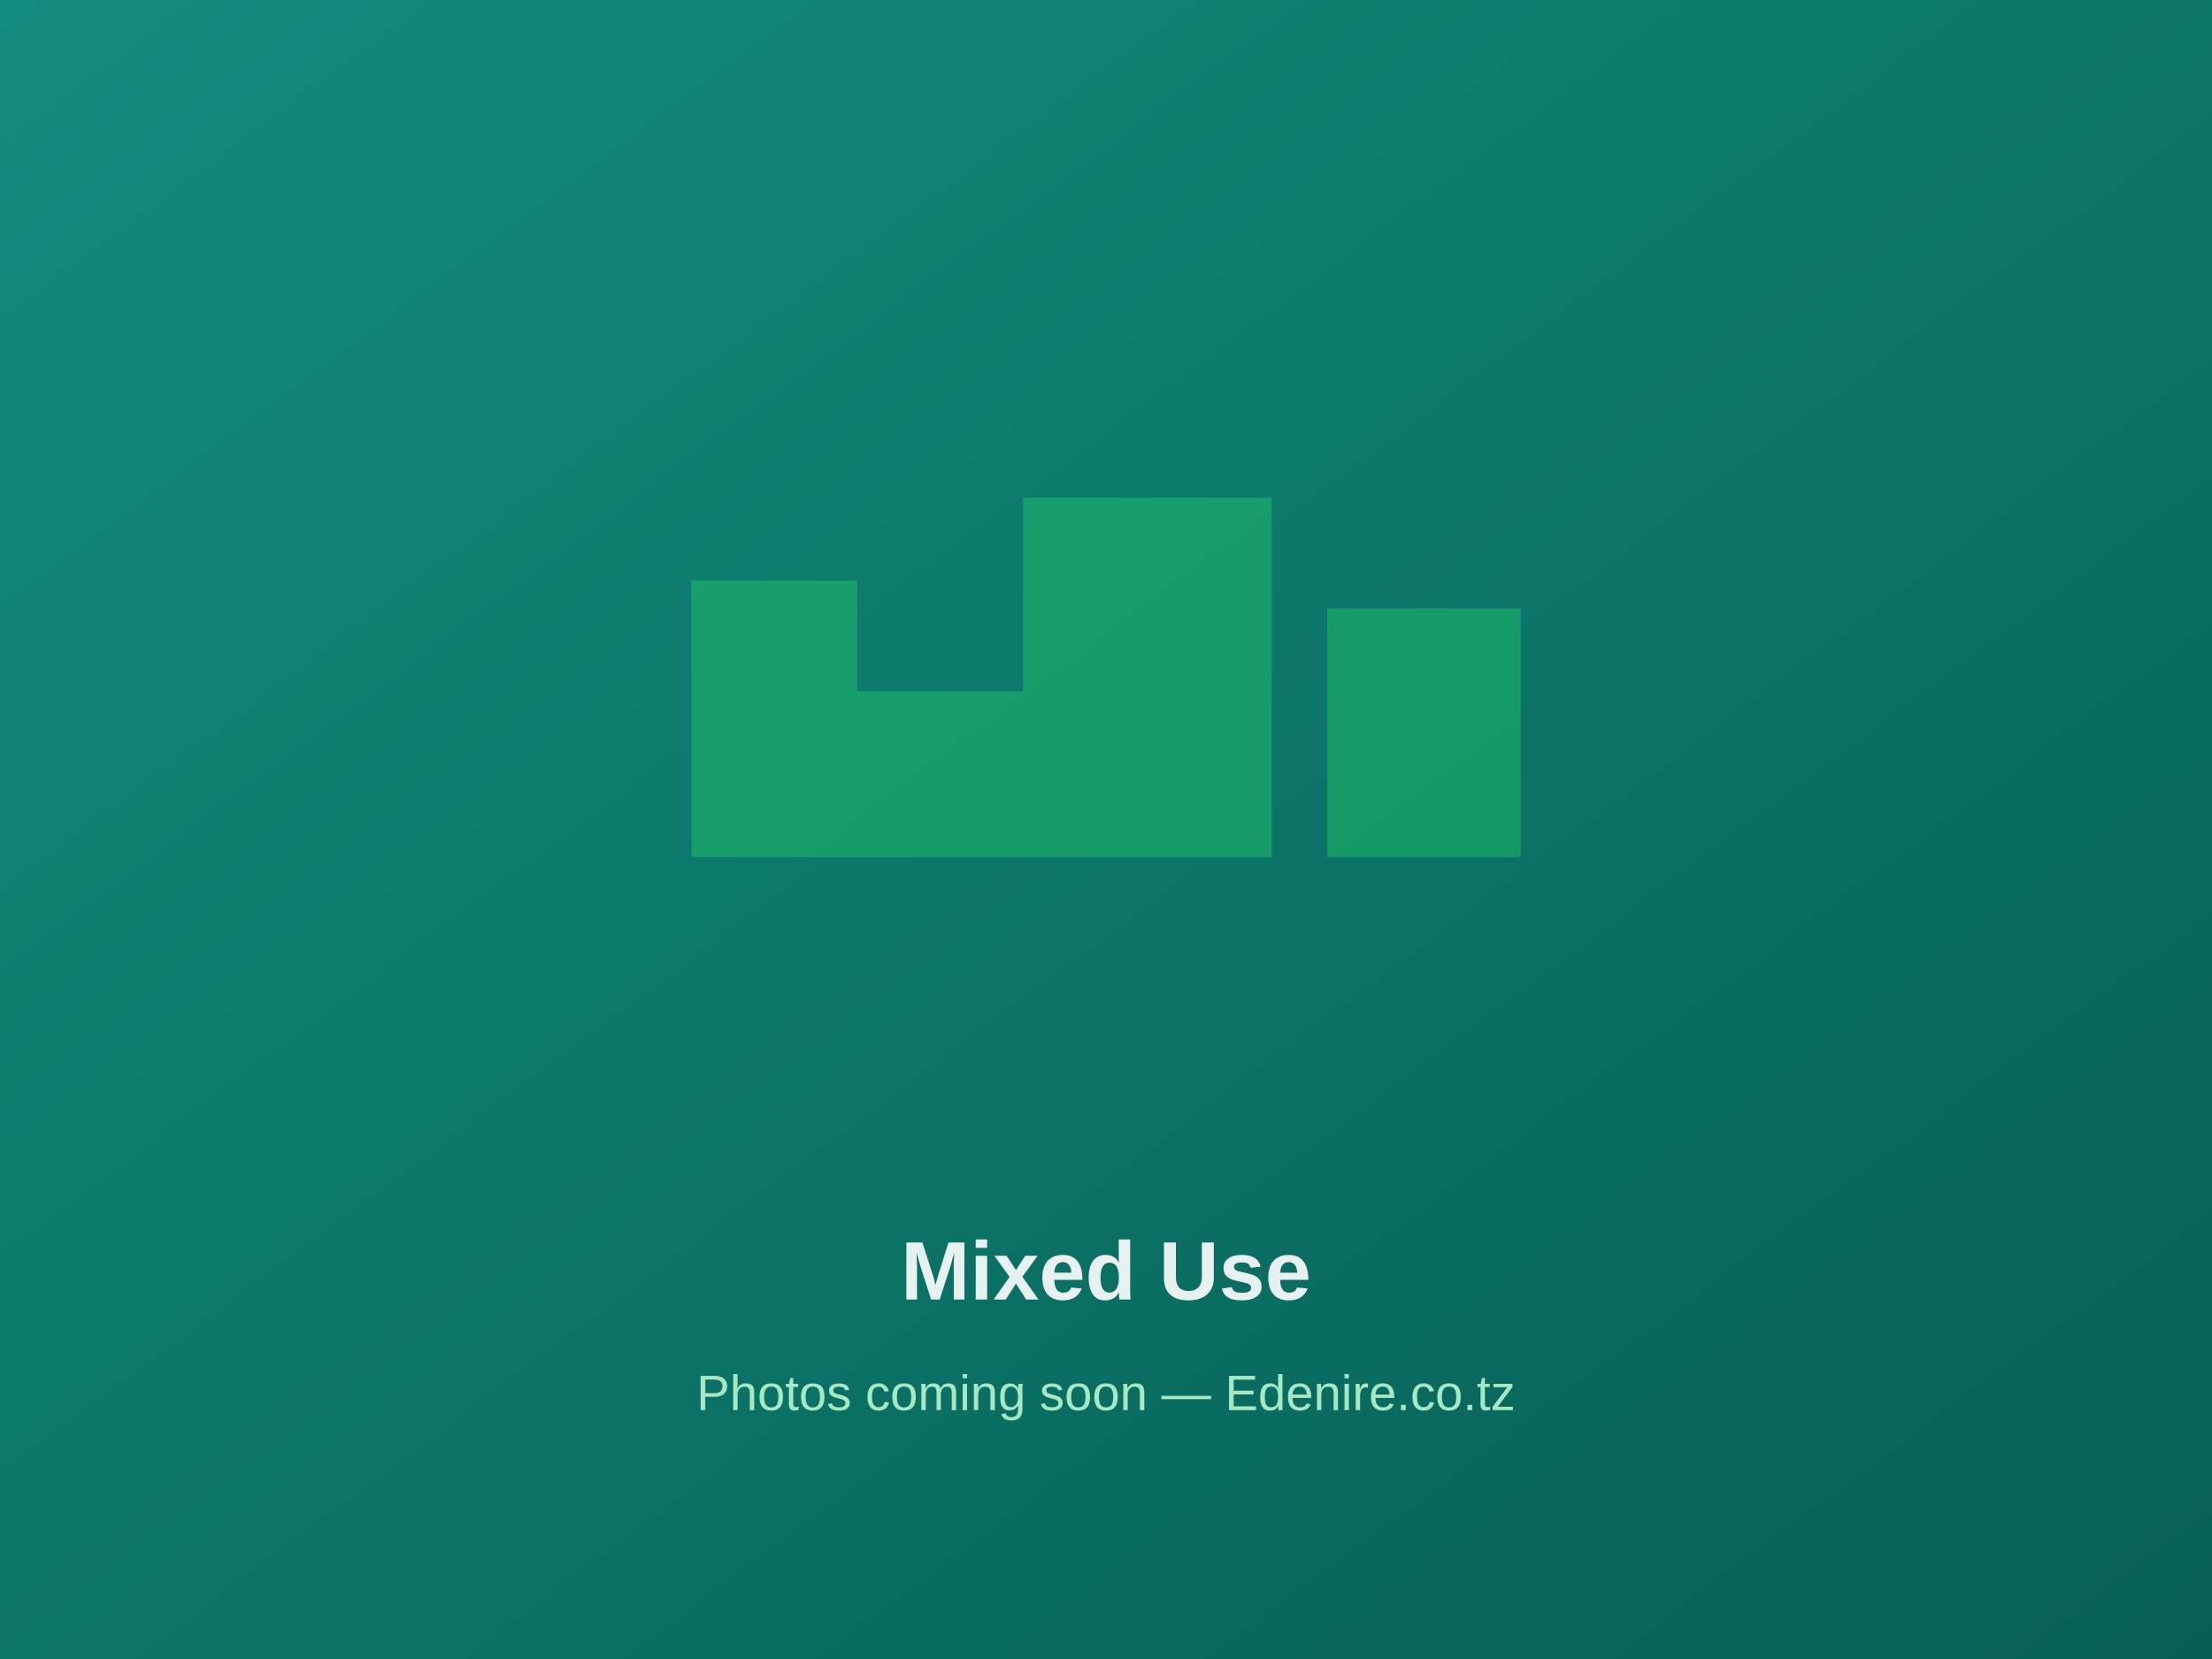
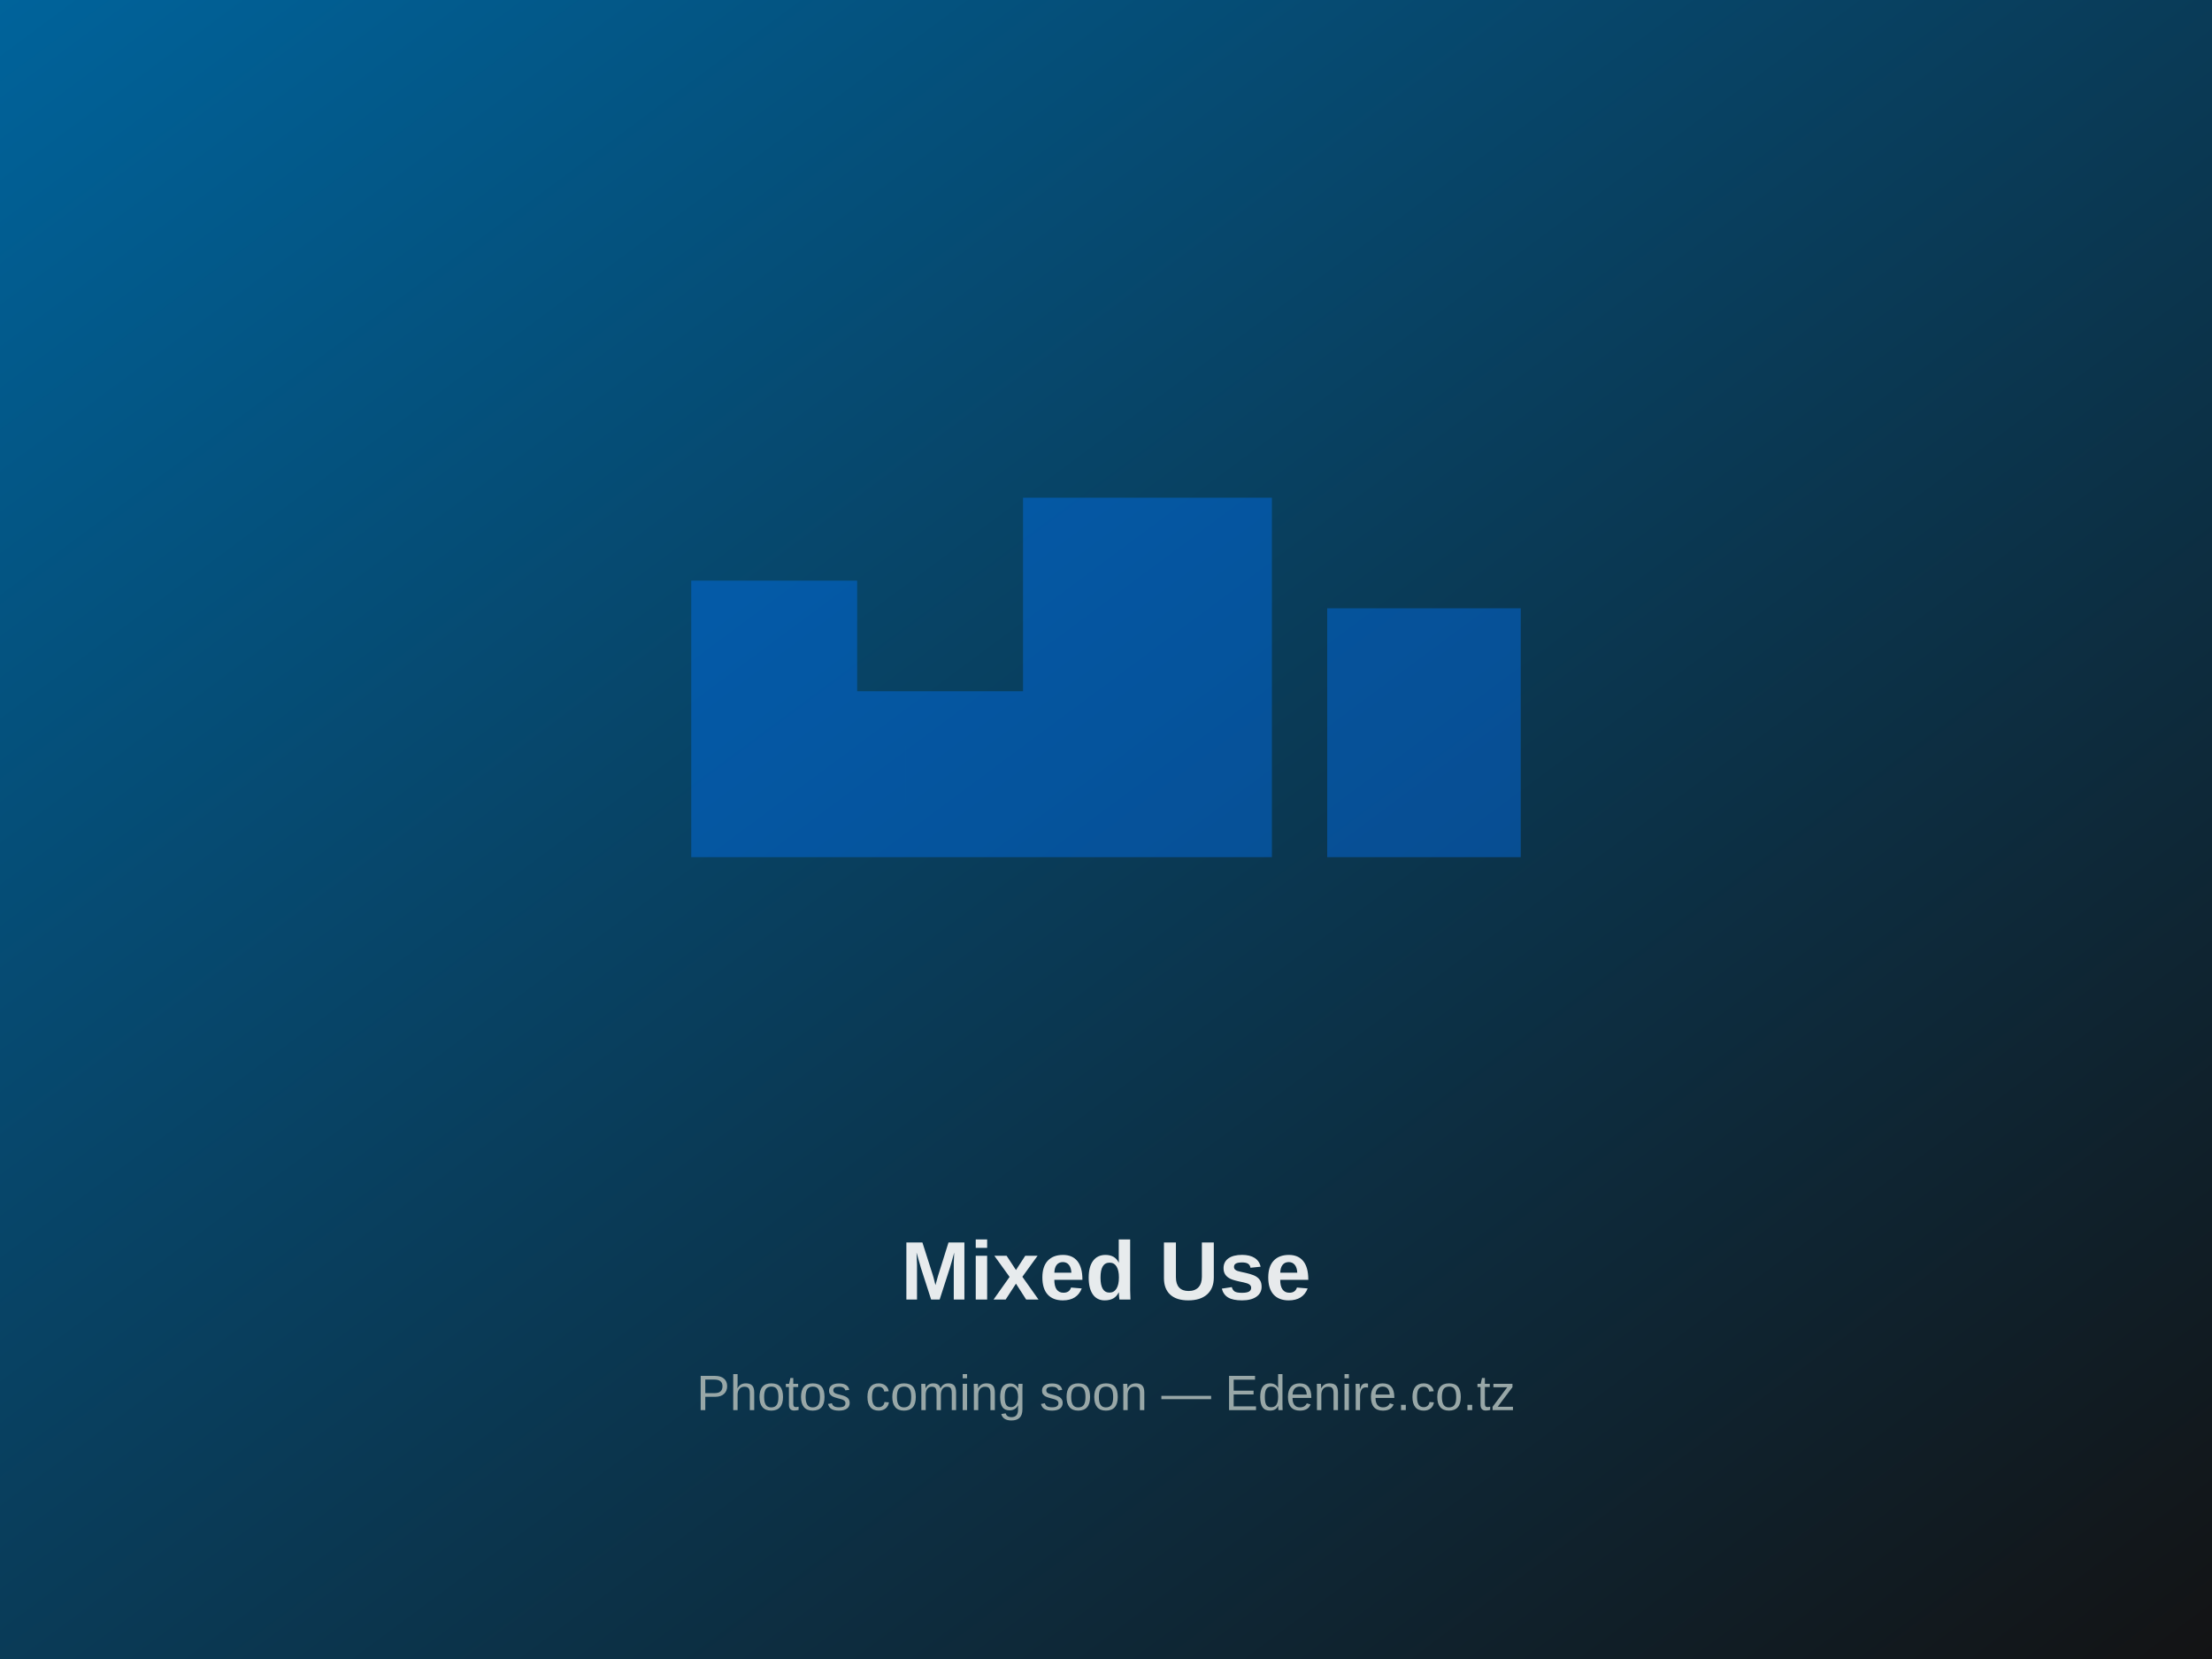
<svg xmlns="http://www.w3.org/2000/svg" width="800" height="600" viewBox="0 0 800 600">
  <defs>
    <linearGradient id="bg" x1="0" y1="0" x2="1" y2="1">
-       <stop offset="0%" stop-color="#128C7E" />
-       <stop offset="100%" stop-color="#075E54" />
+       <stop offset="0%" stop-color="#00639B" />
+       <stop offset="100%" stop-color="#131314" />
    </linearGradient>
  </defs>
  <rect width="800" height="600" fill="url(#bg)" />
-   <g transform="translate(400,240)" fill="#25D366" opacity="0.4">
+   <g transform="translate(400,240)" fill="#0076FF" opacity="0.4">
    <path d="M-150,70 L-150,-30 L-90,-30 L-90,10 L-30,10 L-30,-60 L60,-60 L60,70 Z" />
    <rect x="80" y="-20" width="70" height="90" />
-     <path d="M-120,30 L-120,50 M-70,30 L-70,50 M-20,30 L-20,50 M40,30 L40,50" stroke="#25D366" stroke-width="5" opacity="0.8" />
+     <path d="M-120,30 L-120,50 M-70,30 L-70,50 M-20,30 L-20,50 M40,30 L40,50" stroke="#0076FF" stroke-width="5" opacity="0.8" />
  </g>
  <text x="400" y="470" text-anchor="middle" font-family="Arial, sans-serif" font-size="30" font-weight="bold" fill="#ffffff" opacity="0.9">Mixed Use</text>
-   <text x="400" y="510" text-anchor="middle" font-family="Arial, sans-serif" font-size="18" fill="#A6E8C3">Photos coming soon — Edenire.co.tz</text>
+   <text x="400" y="510" text-anchor="middle" font-family="Arial, sans-serif" font-size="18" fill="#98A7A7">Photos coming soon — Edenire.co.tz</text>
</svg>
